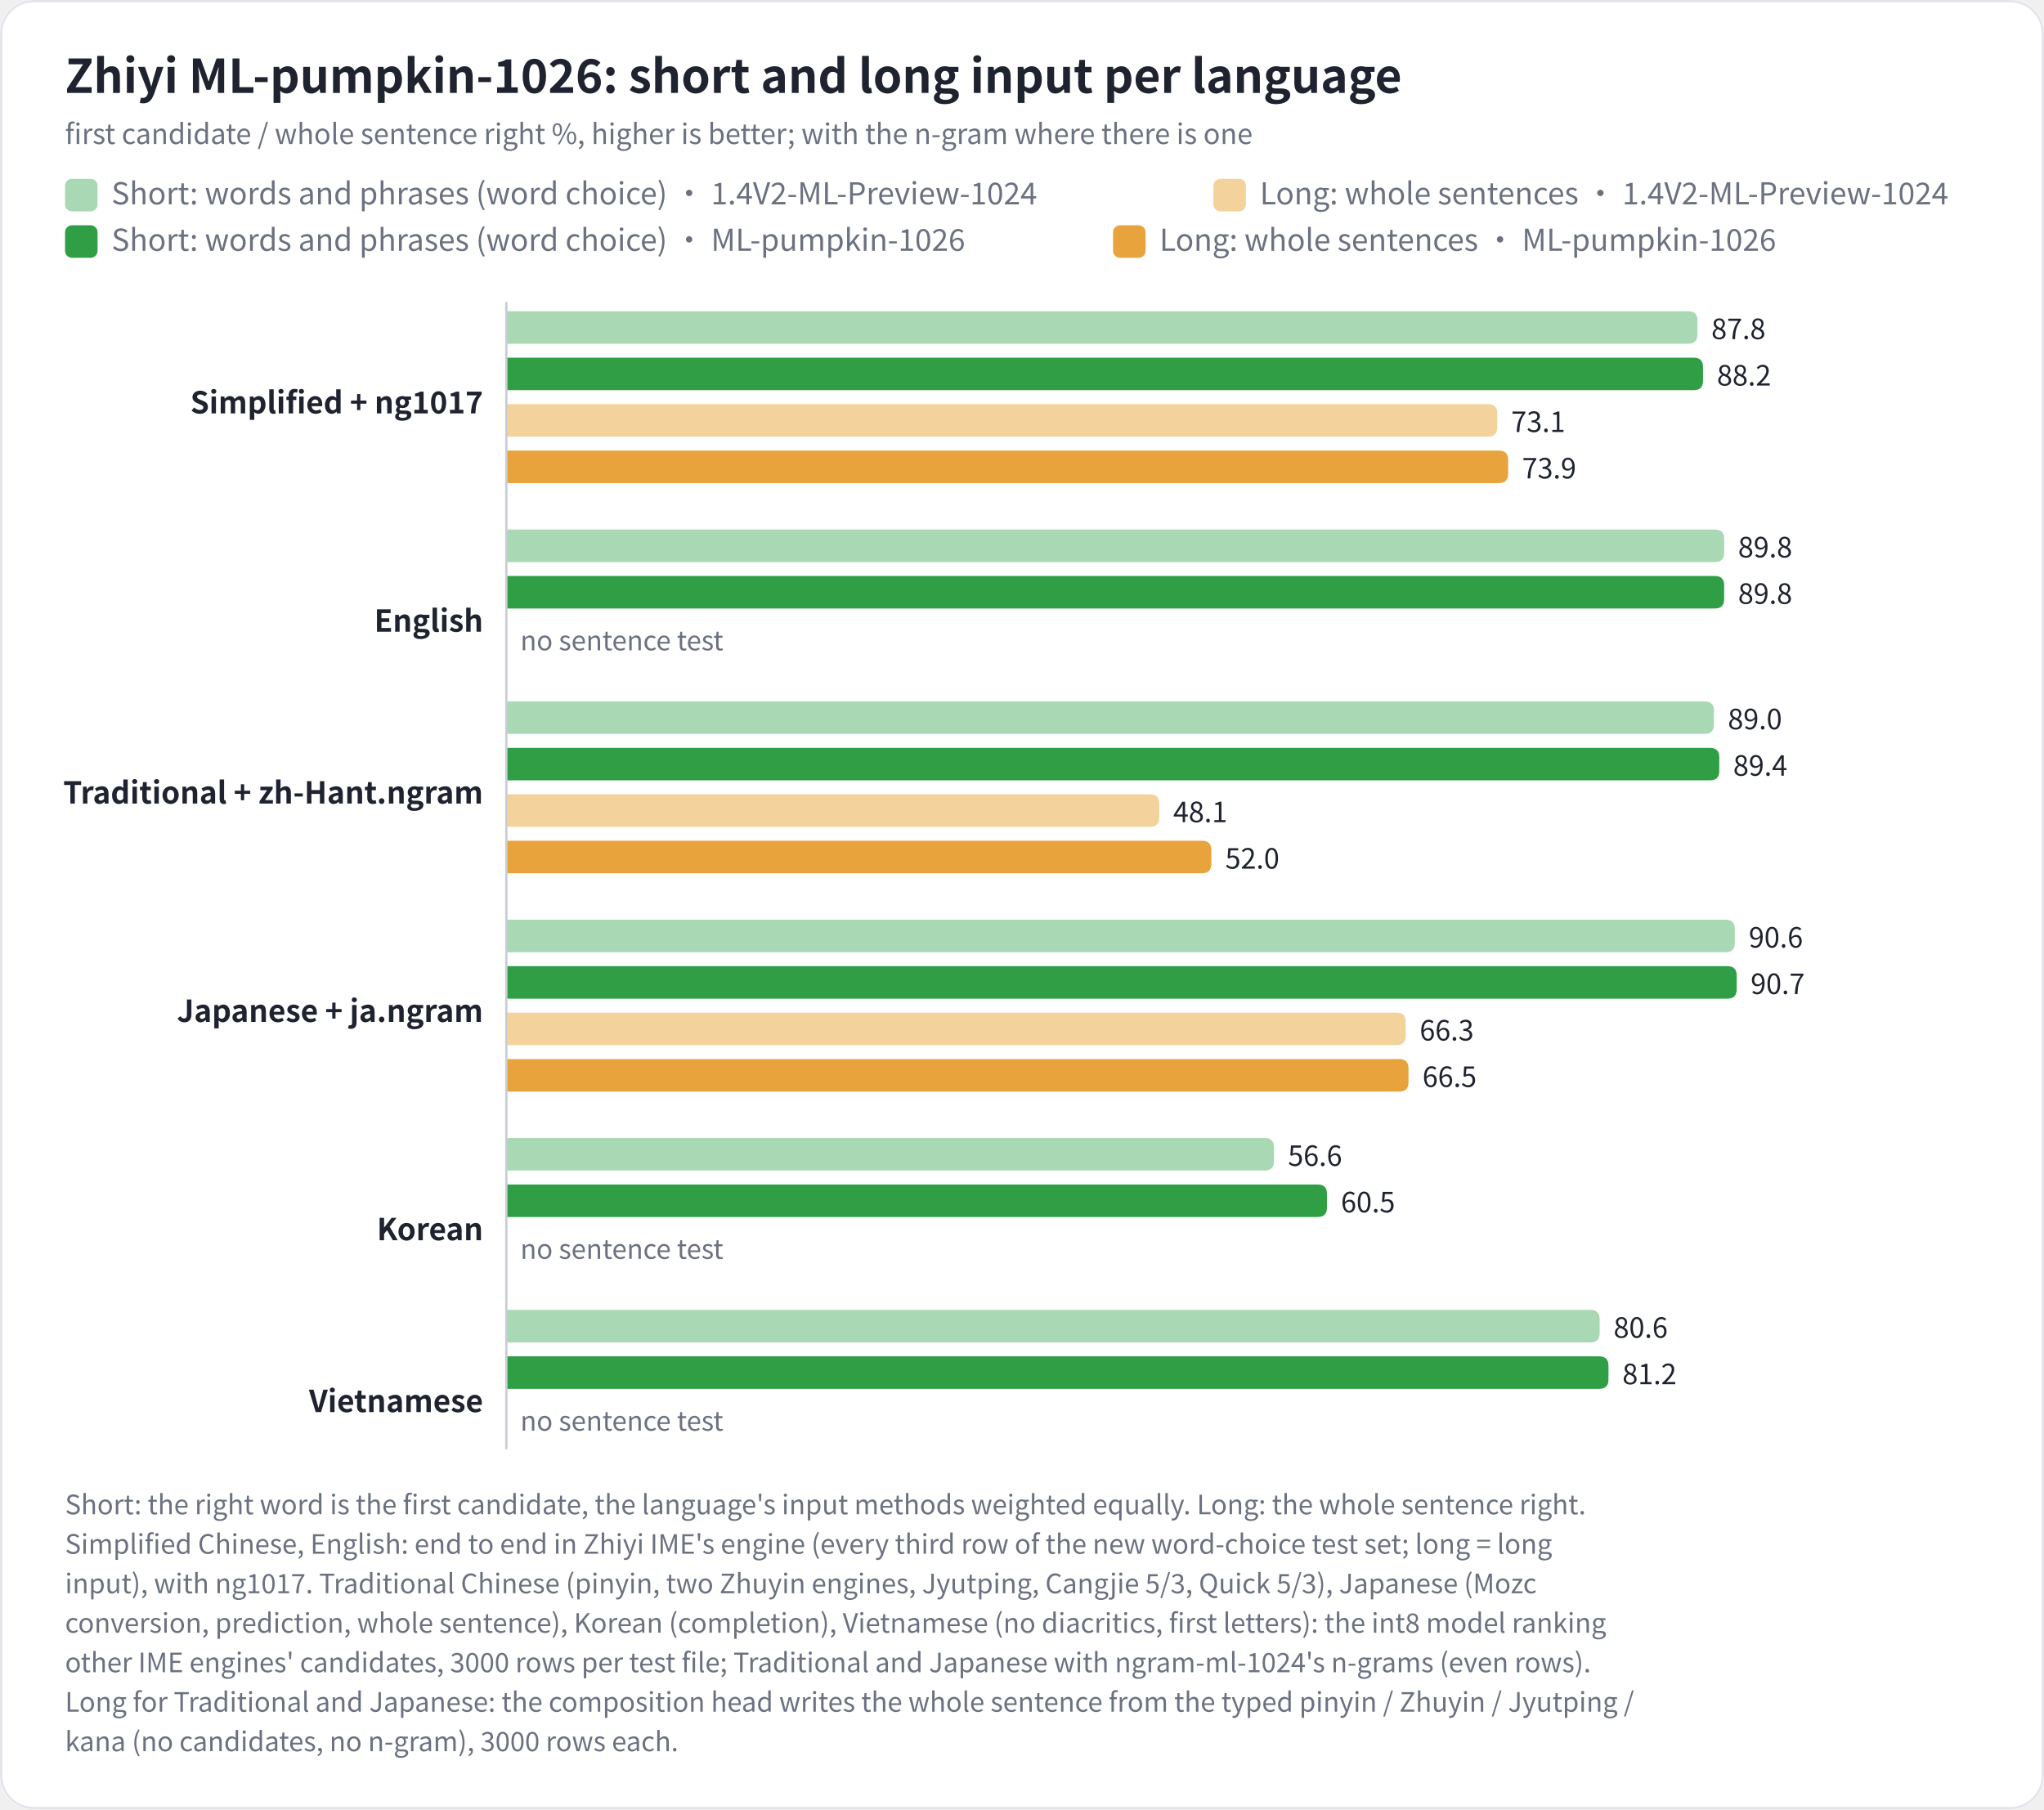
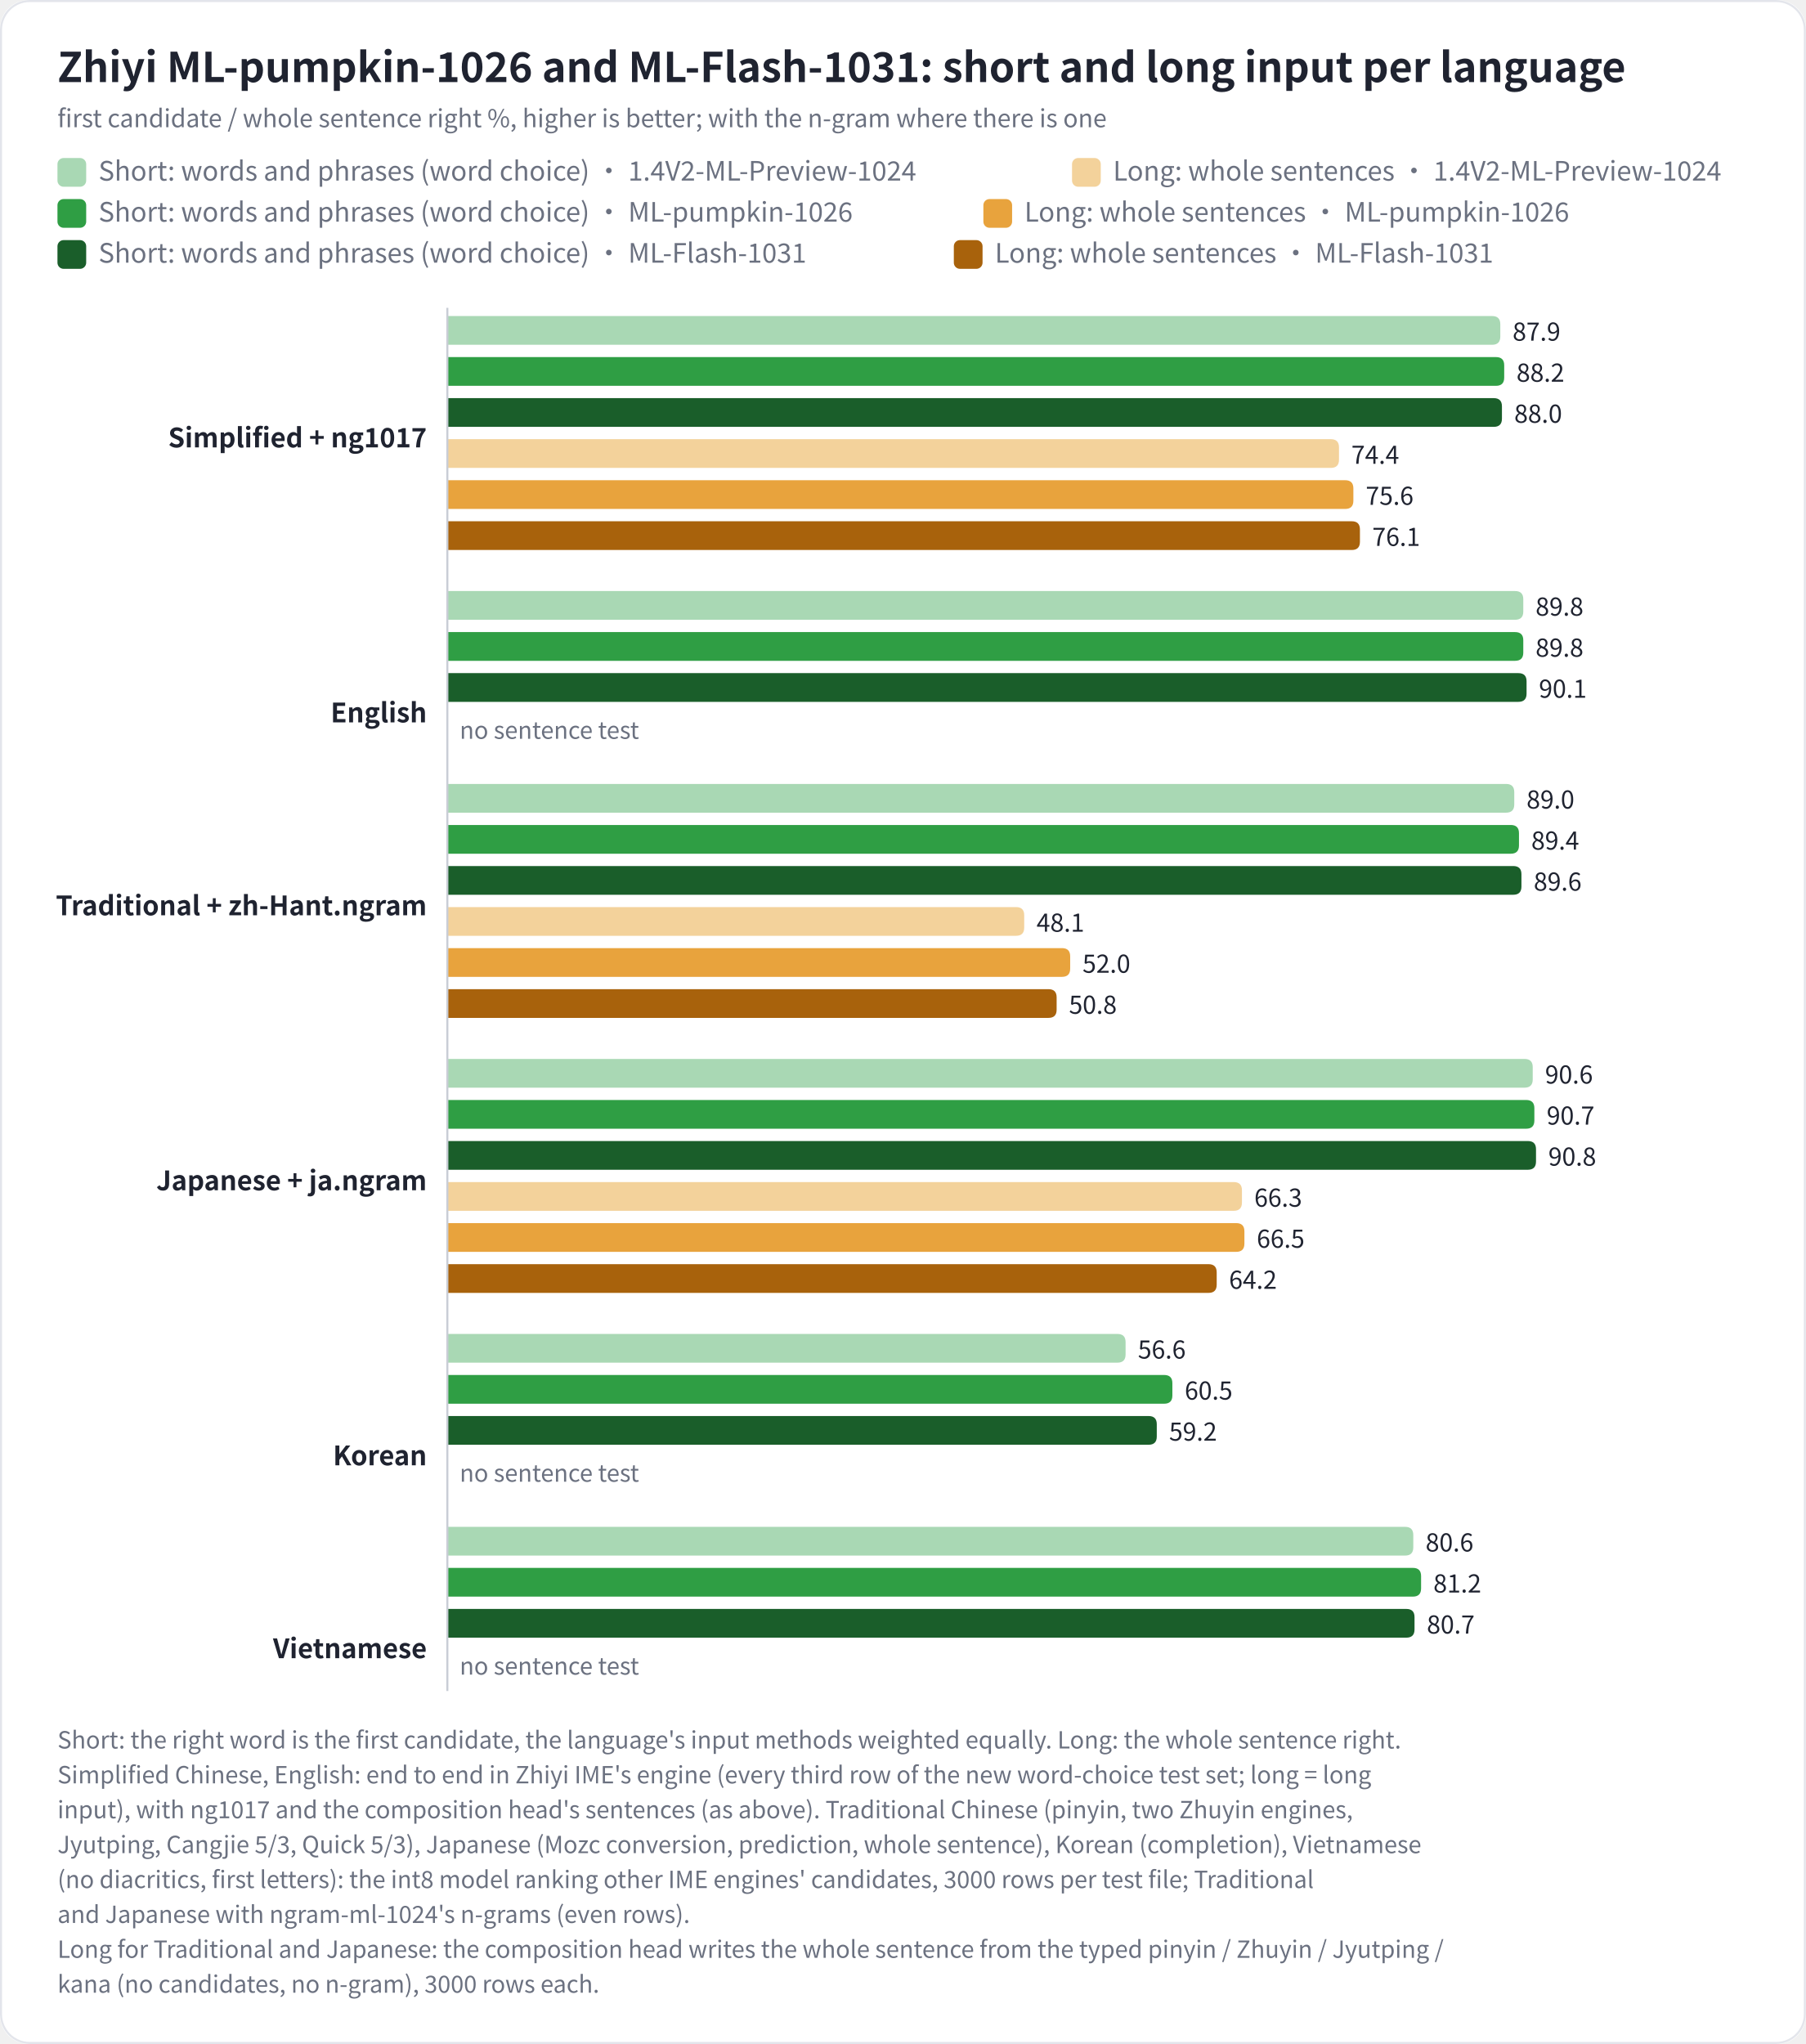
- <svg xmlns="http://www.w3.org/2000/svg" width="880" height="779" viewBox="0 0 880 779" font-family="'Microsoft YaHei','PingFang SC','Noto Sans CJK SC','Segoe UI',sans-serif">
-   <rect width="880" height="779" rx="14" fill="#FFFFFF" />
-   <rect x="0.5" y="0.5" width="879" height="778" rx="14" fill="none" stroke="#E3E5EB" />
-   <text x="28" y="40" font-size="20" font-weight="700" fill="#1F2330">Zhiyi ML-pumpkin-1026: short and long input per language</text>
+ <svg xmlns="http://www.w3.org/2000/svg" width="880" height="996" viewBox="0 0 880 996" font-family="'Microsoft YaHei','PingFang SC','Noto Sans CJK SC','Segoe UI',sans-serif">
+   <rect width="880" height="996" rx="14" fill="#FFFFFF" />
+   <rect x="0.5" y="0.5" width="879" height="995" rx="14" fill="none" stroke="#E3E5EB" />
+   <text x="28" y="40" font-size="20" font-weight="700" fill="#1F2330">Zhiyi ML-pumpkin-1026 and ML-Flash-1031: short and long input per language</text>
  <text x="28" y="62" font-size="12" fill="#6B7180">first candidate / whole sentence right %, higher is better; with the n-gram where there is one</text>
  <rect x="28" y="77" width="14" height="14" rx="3" fill="#A9D8B4" />
  <text x="48" y="88" font-size="13" fill="#6B7180">Short: words and phrases (word choice) · 1.4V2-ML-Preview-1024</text>
  <rect x="522.4" y="77" width="14" height="14" rx="3" fill="#F3D29B" />
  <text x="542.4" y="88" font-size="13" fill="#6B7180">Long: whole sentences · 1.4V2-ML-Preview-1024</text>
  <rect x="28" y="97" width="14" height="14" rx="3" fill="#2F9E44" />
  <text x="48" y="108" font-size="13" fill="#6B7180">Short: words and phrases (word choice) · ML-pumpkin-1026</text>
  <rect x="479.2" y="97" width="14" height="14" rx="3" fill="#E8A33D" />
  <text x="499.2" y="108" font-size="13" fill="#6B7180">Long: whole sentences · ML-pumpkin-1026</text>
-   <text x="208" y="178.0" font-size="13" font-weight="700" text-anchor="end" fill="#1F2330">Simplified + ng1017</text>
-   <path d="M218,134 H726.8 Q730.8,134 730.8,138.0 V144.0 Q730.8,148 726.8,148 H218 Z" fill="#A9D8B4" />
-   <text x="736.8" y="146" font-size="12" fill="#1F2330">87.8</text>
-   <path d="M218,154 H729.2 Q733.2,154 733.2,158.0 V164.0 Q733.2,168 729.2,168 H218 Z" fill="#2F9E44" />
-   <text x="739.2" y="166" font-size="12" fill="#1F2330">88.2</text>
-   <path d="M218,174 H640.6 Q644.6,174 644.6,178.0 V184.0 Q644.6,188 640.6,188 H218 Z" fill="#F3D29B" />
-   <text x="650.6" y="186" font-size="12" fill="#1F2330">73.1</text>
-   <path d="M218,194 H645.3 Q649.3,194 649.3,198.0 V204.0 Q649.3,208 645.3,208 H218 Z" fill="#E8A33D" />
-   <text x="655.3" y="206" font-size="12" fill="#1F2330">73.9</text>
-   <text x="208" y="272.0" font-size="13" font-weight="700" text-anchor="end" fill="#1F2330">English</text>
-   <path d="M218,228 H738.3 Q742.3,228 742.3,232.0 V238.0 Q742.3,242 738.3,242 H218 Z" fill="#A9D8B4" />
-   <text x="748.3" y="240" font-size="12" fill="#1F2330">89.8</text>
-   <path d="M218,248 H738.3 Q742.3,248 742.3,252.0 V258.0 Q742.3,262 738.3,262 H218 Z" fill="#2F9E44" />
-   <text x="748.3" y="260" font-size="12" fill="#1F2330">89.8</text>
-   <text x="224" y="280" font-size="11.5" fill="#6B7180">no sentence test</text>
-   <text x="208" y="346.0" font-size="13" font-weight="700" text-anchor="end" fill="#1F2330">Traditional + zh-Hant.ngram</text>
-   <path d="M218,302 H733.9 Q737.9,302 737.9,306.0 V312.0 Q737.9,316 733.9,316 H218 Z" fill="#A9D8B4" />
-   <text x="743.9" y="314" font-size="12" fill="#1F2330">89.0</text>
-   <path d="M218,322 H736.2 Q740.2,322 740.2,326.0 V332.0 Q740.2,336 736.2,336 H218 Z" fill="#2F9E44" />
-   <text x="746.2" y="334" font-size="12" fill="#1F2330">89.4</text>
-   <path d="M218,342 H495.1 Q499.1,342 499.1,346.0 V352.0 Q499.1,356 495.1,356 H218 Z" fill="#F3D29B" />
-   <text x="505.1" y="354" font-size="12" fill="#1F2330">48.1</text>
-   <path d="M218,362 H517.5 Q521.5,362 521.5,366.0 V372.0 Q521.5,376 517.5,376 H218 Z" fill="#E8A33D" />
-   <text x="527.5" y="374" font-size="12" fill="#1F2330">52.0</text>
-   <text x="208" y="440.0" font-size="13" font-weight="700" text-anchor="end" fill="#1F2330">Japanese + ja.ngram</text>
-   <path d="M218,396 H742.9 Q746.9,396 746.9,400.0 V406.0 Q746.9,410 742.9,410 H218 Z" fill="#A9D8B4" />
-   <text x="752.9" y="408" font-size="12" fill="#1F2330">90.6</text>
-   <path d="M218,416 H743.7 Q747.7,416 747.7,420.0 V426.0 Q747.7,430 743.7,430 H218 Z" fill="#2F9E44" />
-   <text x="753.7" y="428" font-size="12" fill="#1F2330">90.7</text>
-   <path d="M218,436 H601.2 Q605.2,436 605.2,440.0 V446.0 Q605.2,450 601.2,450 H218 Z" fill="#F3D29B" />
-   <text x="611.2" y="448" font-size="12" fill="#1F2330">66.3</text>
-   <path d="M218,456 H602.4 Q606.4,456 606.4,460.0 V466.0 Q606.4,470 602.4,470 H218 Z" fill="#E8A33D" />
-   <text x="612.4" y="468" font-size="12" fill="#1F2330">66.5</text>
-   <text x="208" y="534.0" font-size="13" font-weight="700" text-anchor="end" fill="#1F2330">Korean</text>
-   <path d="M218,490 H544.5 Q548.5,490 548.5,494.0 V500.0 Q548.5,504 544.5,504 H218 Z" fill="#A9D8B4" />
-   <text x="554.5" y="502" font-size="12" fill="#1F2330">56.6</text>
-   <path d="M218,510 H567.3 Q571.3,510 571.3,514.0 V520.0 Q571.3,524 567.3,524 H218 Z" fill="#2F9E44" />
-   <text x="577.3" y="522" font-size="12" fill="#1F2330">60.5</text>
-   <text x="224" y="542" font-size="11.5" fill="#6B7180">no sentence test</text>
-   <text x="208" y="608.0" font-size="13" font-weight="700" text-anchor="end" fill="#1F2330">Vietnamese</text>
-   <path d="M218,564 H684.7 Q688.7,564 688.7,568.0 V574.0 Q688.7,578 684.7,578 H218 Z" fill="#A9D8B4" />
-   <text x="694.7" y="576" font-size="12" fill="#1F2330">80.6</text>
-   <path d="M218,584 H688.5 Q692.5,584 692.5,588.0 V594.0 Q692.5,598 688.5,598 H218 Z" fill="#2F9E44" />
-   <text x="698.5" y="596" font-size="12" fill="#1F2330">81.2</text>
-   <text x="224" y="616" font-size="11.5" fill="#6B7180">no sentence test</text>
-   <line x1="218" y1="130" x2="218" y2="624" stroke="#C9CDD6" />
-   <text x="28" y="652" font-size="11.5" fill="#6B7180">Short: the right word is the first candidate, the language's input methods weighted equally. Long: the whole sentence right.</text>
-   <text x="28" y="669" font-size="11.5" fill="#6B7180">Simplified Chinese, English: end to end in Zhiyi IME's engine (every third row of the new word-choice test set; long = long</text>
-   <text x="28" y="686" font-size="11.5" fill="#6B7180">input), with ng1017. Traditional Chinese (pinyin, two Zhuyin engines, Jyutping, Cangjie 5/3, Quick 5/3), Japanese (Mozc</text>
-   <text x="28" y="703" font-size="11.5" fill="#6B7180">conversion, prediction, whole sentence), Korean (completion), Vietnamese (no diacritics, first letters): the int8 model ranking</text>
-   <text x="28" y="720" font-size="11.5" fill="#6B7180">other IME engines' candidates, 3000 rows per test file; Traditional and Japanese with ngram-ml-1024's n-grams (even rows).</text>
-   <text x="28" y="737" font-size="11.5" fill="#6B7180">Long for Traditional and Japanese: the composition head writes the whole sentence from the typed pinyin / Zhuyin / Jyutping /</text>
-   <text x="28" y="754" font-size="11.5" fill="#6B7180">kana (no candidates, no n-gram), 3000 rows each.</text>
+   <rect x="28" y="117" width="14" height="14" rx="3" fill="#1A5E2A" />
+   <text x="48" y="128" font-size="13" fill="#6B7180">Short: words and phrases (word choice) · ML-Flash-1031</text>
+   <rect x="464.8" y="117" width="14" height="14" rx="3" fill="#A8620C" />
+   <text x="484.8" y="128" font-size="13" fill="#6B7180">Long: whole sentences · ML-Flash-1031</text>
+   <text x="208" y="218.0" font-size="13" font-weight="700" text-anchor="end" fill="#1F2330">Simplified + ng1017</text>
+   <path d="M218,154 H727.1 Q731.1,154 731.1,158.0 V164.0 Q731.1,168 727.1,168 H218 Z" fill="#A9D8B4" />
+   <text x="737.1" y="166" font-size="12" fill="#1F2330">87.9</text>
+   <path d="M218,174 H729.0 Q733.0,174 733.0,178.0 V184.0 Q733.0,188 729.0,188 H218 Z" fill="#2F9E44" />
+   <text x="739.0" y="186" font-size="12" fill="#1F2330">88.2</text>
+   <path d="M218,194 H727.9 Q731.9,194 731.9,198.0 V204.0 Q731.9,208 727.9,208 H218 Z" fill="#1A5E2A" />
+   <text x="737.9" y="206" font-size="12" fill="#1F2330">88.0</text>
+   <path d="M218,214 H648.5 Q652.5,214 652.5,218.0 V224.0 Q652.5,228 648.5,228 H218 Z" fill="#F3D29B" />
+   <text x="658.5" y="226" font-size="12" fill="#1F2330">74.4</text>
+   <path d="M218,234 H655.5 Q659.5,234 659.5,238.0 V244.0 Q659.5,248 655.5,248 H218 Z" fill="#E8A33D" />
+   <text x="665.5" y="246" font-size="12" fill="#1F2330">75.6</text>
+   <path d="M218,254 H658.7 Q662.7,254 662.7,258.0 V264.0 Q662.7,268 658.7,268 H218 Z" fill="#A8620C" />
+   <text x="668.7" y="266" font-size="12" fill="#1F2330">76.1</text>
+   <text x="208" y="352.0" font-size="13" font-weight="700" text-anchor="end" fill="#1F2330">English</text>
+   <path d="M218,288 H738.3 Q742.3,288 742.3,292.0 V298.0 Q742.3,302 738.3,302 H218 Z" fill="#A9D8B4" />
+   <text x="748.3" y="300" font-size="12" fill="#1F2330">89.8</text>
+   <path d="M218,308 H738.3 Q742.3,308 742.3,312.0 V318.0 Q742.3,322 738.3,322 H218 Z" fill="#2F9E44" />
+   <text x="748.3" y="320" font-size="12" fill="#1F2330">89.8</text>
+   <path d="M218,328 H739.9 Q743.9,328 743.9,332.0 V338.0 Q743.9,342 739.9,342 H218 Z" fill="#1A5E2A" />
+   <text x="749.9" y="340" font-size="12" fill="#1F2330">90.1</text>
+   <text x="224" y="360" font-size="11.5" fill="#6B7180">no sentence test</text>
+   <text x="208" y="446.0" font-size="13" font-weight="700" text-anchor="end" fill="#1F2330">Traditional + zh-Hant.ngram</text>
+   <path d="M218,382 H733.9 Q737.9,382 737.9,386.0 V392.0 Q737.9,396 733.9,396 H218 Z" fill="#A9D8B4" />
+   <text x="743.9" y="394" font-size="12" fill="#1F2330">89.0</text>
+   <path d="M218,402 H736.2 Q740.2,402 740.2,406.0 V412.0 Q740.2,416 736.2,416 H218 Z" fill="#2F9E44" />
+   <text x="746.2" y="414" font-size="12" fill="#1F2330">89.4</text>
+   <path d="M218,422 H737.4 Q741.4,422 741.4,426.0 V432.0 Q741.4,436 737.4,436 H218 Z" fill="#1A5E2A" />
+   <text x="747.4" y="434" font-size="12" fill="#1F2330">89.6</text>
+   <path d="M218,442 H495.1 Q499.1,442 499.1,446.0 V452.0 Q499.1,456 495.1,456 H218 Z" fill="#F3D29B" />
+   <text x="505.1" y="454" font-size="12" fill="#1F2330">48.1</text>
+   <path d="M218,462 H517.5 Q521.5,462 521.5,466.0 V472.0 Q521.5,476 517.5,476 H218 Z" fill="#E8A33D" />
+   <text x="527.5" y="474" font-size="12" fill="#1F2330">52.0</text>
+   <path d="M218,482 H510.9 Q514.9,482 514.9,486.0 V492.0 Q514.9,496 510.9,496 H218 Z" fill="#A8620C" />
+   <text x="520.9" y="494" font-size="12" fill="#1F2330">50.8</text>
+   <text x="208" y="580.0" font-size="13" font-weight="700" text-anchor="end" fill="#1F2330">Japanese + ja.ngram</text>
+   <path d="M218,516 H742.9 Q746.9,516 746.9,520.0 V526.0 Q746.9,530 742.9,530 H218 Z" fill="#A9D8B4" />
+   <text x="752.9" y="528" font-size="12" fill="#1F2330">90.6</text>
+   <path d="M218,536 H743.7 Q747.7,536 747.7,540.0 V546.0 Q747.7,550 743.7,550 H218 Z" fill="#2F9E44" />
+   <text x="753.7" y="548" font-size="12" fill="#1F2330">90.7</text>
+   <path d="M218,556 H744.5 Q748.5,556 748.5,560.0 V566.0 Q748.5,570 744.5,570 H218 Z" fill="#1A5E2A" />
+   <text x="754.5" y="568" font-size="12" fill="#1F2330">90.8</text>
+   <path d="M218,576 H601.2 Q605.2,576 605.2,580.0 V586.0 Q605.2,590 601.2,590 H218 Z" fill="#F3D29B" />
+   <text x="611.2" y="588" font-size="12" fill="#1F2330">66.3</text>
+   <path d="M218,596 H602.4 Q606.4,596 606.4,600.0 V606.0 Q606.4,610 602.4,610 H218 Z" fill="#E8A33D" />
+   <text x="612.4" y="608" font-size="12" fill="#1F2330">66.5</text>
+   <path d="M218,616 H588.9 Q592.9,616 592.9,620.0 V626.0 Q592.9,630 588.9,630 H218 Z" fill="#A8620C" />
+   <text x="598.9" y="628" font-size="12" fill="#1F2330">64.2</text>
+   <text x="208" y="714.0" font-size="13" font-weight="700" text-anchor="end" fill="#1F2330">Korean</text>
+   <path d="M218,650 H544.5 Q548.5,650 548.5,654.0 V660.0 Q548.5,664 544.5,664 H218 Z" fill="#A9D8B4" />
+   <text x="554.5" y="662" font-size="12" fill="#1F2330">56.6</text>
+   <path d="M218,670 H567.3 Q571.3,670 571.3,674.0 V680.0 Q571.3,684 567.3,684 H218 Z" fill="#2F9E44" />
+   <text x="577.3" y="682" font-size="12" fill="#1F2330">60.5</text>
+   <path d="M218,690 H559.7 Q563.7,690 563.7,694.0 V700.0 Q563.7,704 559.7,704 H218 Z" fill="#1A5E2A" />
+   <text x="569.7" y="702" font-size="12" fill="#1F2330">59.2</text>
+   <text x="224" y="722" font-size="11.5" fill="#6B7180">no sentence test</text>
+   <text x="208" y="808.0" font-size="13" font-weight="700" text-anchor="end" fill="#1F2330">Vietnamese</text>
+   <path d="M218,744 H684.7 Q688.7,744 688.7,748.0 V754.0 Q688.7,758 684.7,758 H218 Z" fill="#A9D8B4" />
+   <text x="694.7" y="756" font-size="12" fill="#1F2330">80.6</text>
+   <path d="M218,764 H688.5 Q692.5,764 692.5,768.0 V774.0 Q692.5,778 688.5,778 H218 Z" fill="#2F9E44" />
+   <text x="698.5" y="776" font-size="12" fill="#1F2330">81.2</text>
+   <path d="M218,784 H685.3 Q689.3,784 689.3,788.0 V794.0 Q689.3,798 685.3,798 H218 Z" fill="#1A5E2A" />
+   <text x="695.3" y="796" font-size="12" fill="#1F2330">80.7</text>
+   <text x="224" y="816" font-size="11.5" fill="#6B7180">no sentence test</text>
+   <line x1="218" y1="150" x2="218" y2="824" stroke="#C9CDD6" />
+   <text x="28" y="852" font-size="11.5" fill="#6B7180">Short: the right word is the first candidate, the language's input methods weighted equally. Long: the whole sentence right.</text>
+   <text x="28" y="869" font-size="11.5" fill="#6B7180">Simplified Chinese, English: end to end in Zhiyi IME's engine (every third row of the new word-choice test set; long = long</text>
+   <text x="28" y="886" font-size="11.5" fill="#6B7180">input), with ng1017 and the composition head's sentences (as above). Traditional Chinese (pinyin, two Zhuyin engines,</text>
+   <text x="28" y="903" font-size="11.5" fill="#6B7180">Jyutping, Cangjie 5/3, Quick 5/3), Japanese (Mozc conversion, prediction, whole sentence), Korean (completion), Vietnamese</text>
+   <text x="28" y="920" font-size="11.5" fill="#6B7180">(no diacritics, first letters): the int8 model ranking other IME engines' candidates, 3000 rows per test file; Traditional</text>
+   <text x="28" y="937" font-size="11.5" fill="#6B7180">and Japanese with ngram-ml-1024's n-grams (even rows).</text>
+   <text x="28" y="954" font-size="11.5" fill="#6B7180">Long for Traditional and Japanese: the composition head writes the whole sentence from the typed pinyin / Zhuyin / Jyutping /</text>
+   <text x="28" y="971" font-size="11.5" fill="#6B7180">kana (no candidates, no n-gram), 3000 rows each.</text>
</svg>
